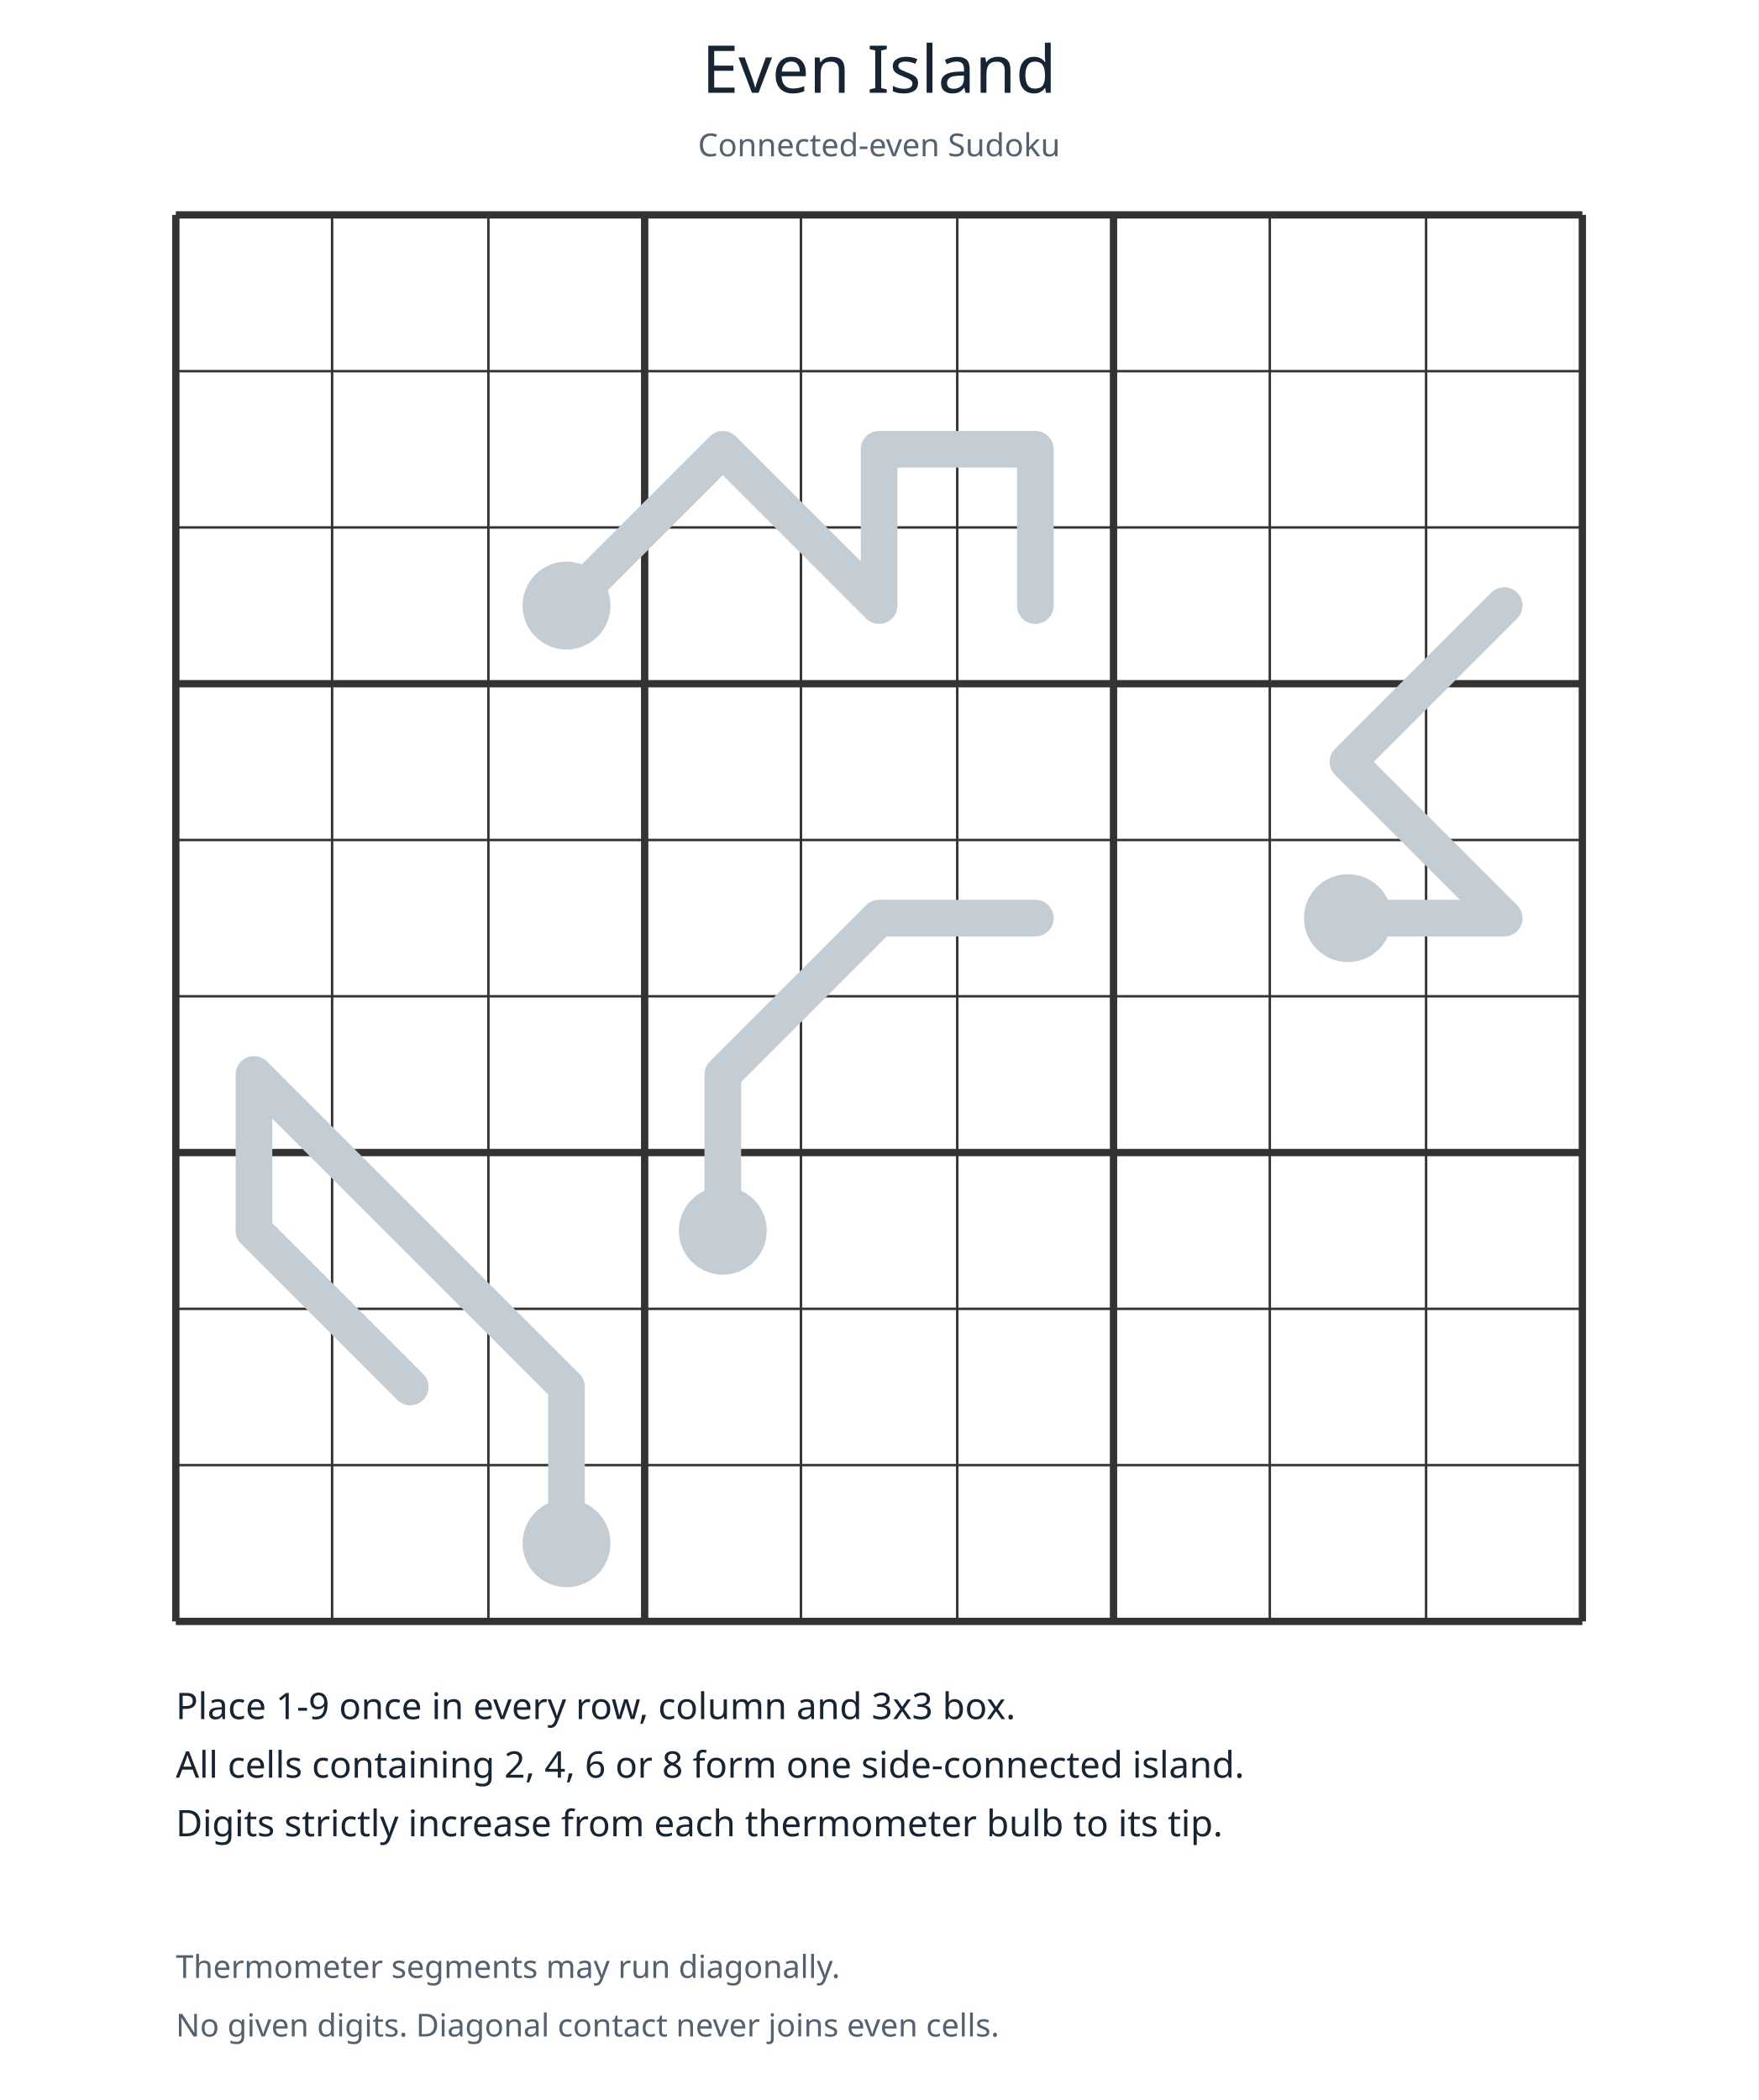
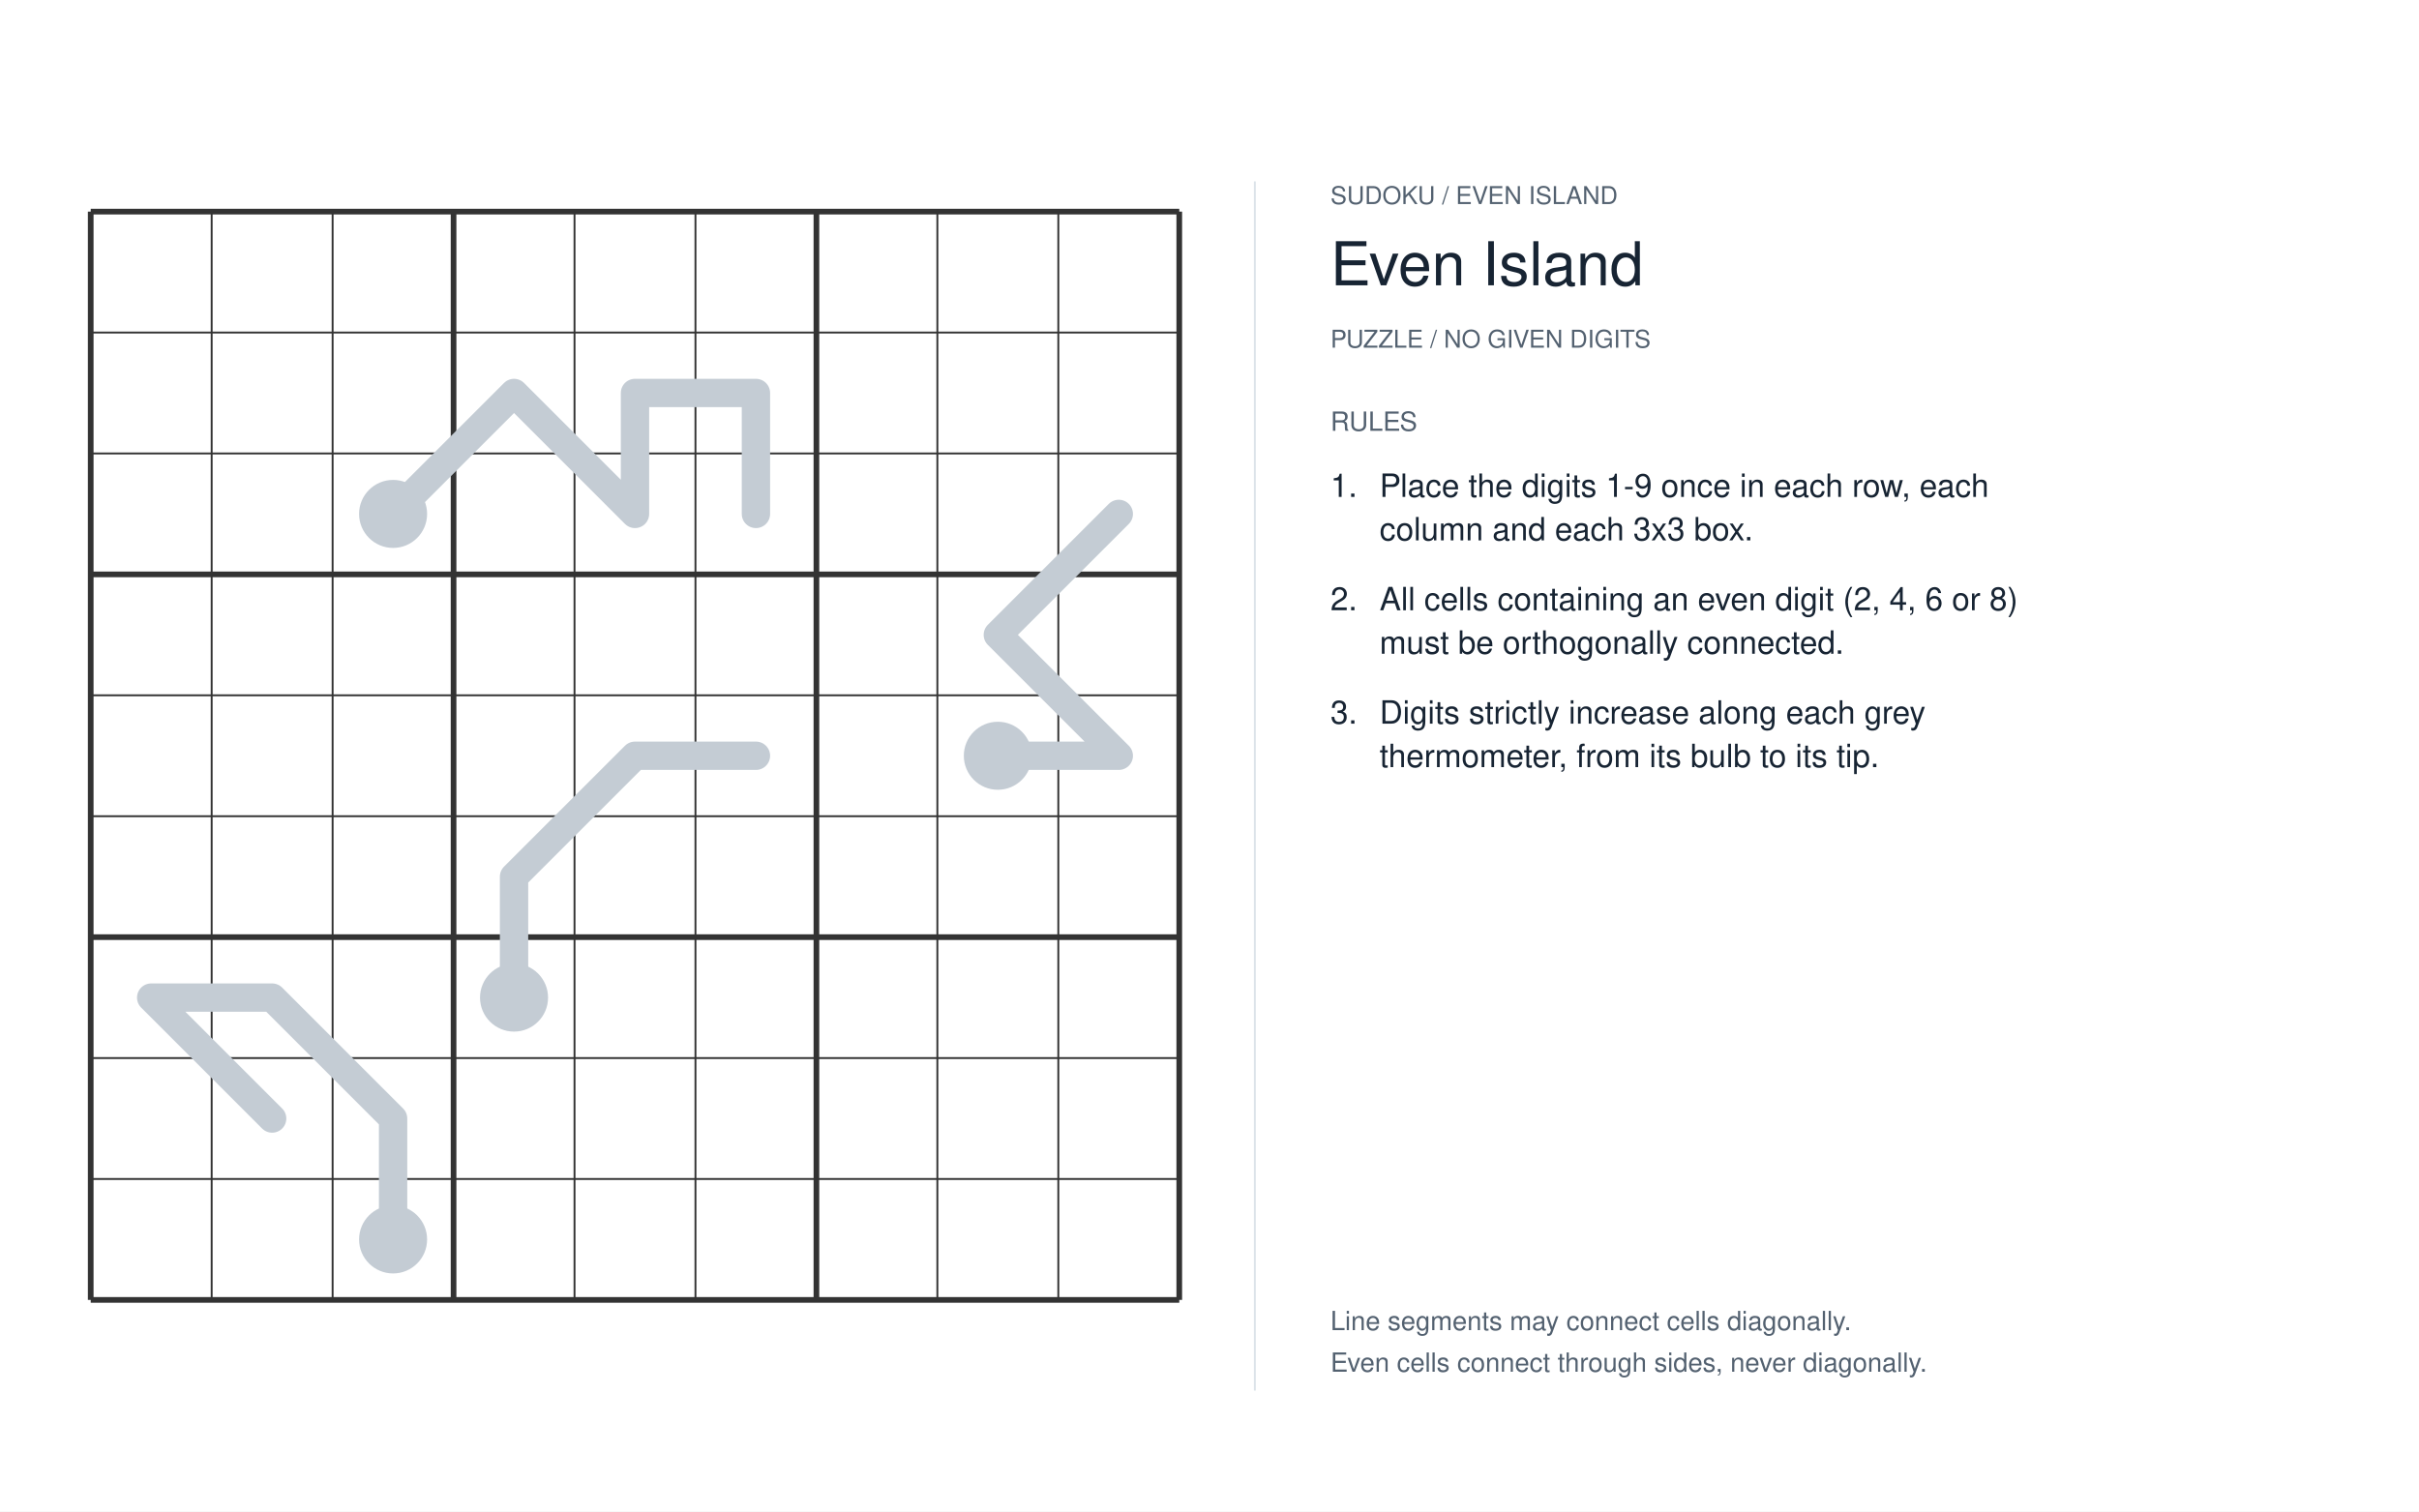
- <svg xmlns="http://www.w3.org/2000/svg" width="720" height="860" viewBox="0 0 720 860">
-   <rect width="720" height="860" fill="white" />
-   <text x="360" y="38" text-anchor="middle" font-family="sans-serif" font-size="27" fill="#172433">Even Island</text>
-   <text x="360" y="64" text-anchor="middle" font-family="sans-serif" font-size="13" fill="#536170">Connected-even Sudoku</text>
-   <path d="M 72 88 H 648 M 72 88 V 664" stroke="#333" stroke-width="3" />
-   <path d="M 72 152 H 648 M 136 88 V 664" stroke="#333" stroke-width="1" />
-   <path d="M 72 216 H 648 M 200 88 V 664" stroke="#333" stroke-width="1" />
-   <path d="M 72 280 H 648 M 264 88 V 664" stroke="#333" stroke-width="3" />
-   <path d="M 72 344 H 648 M 328 88 V 664" stroke="#333" stroke-width="1" />
-   <path d="M 72 408 H 648 M 392 88 V 664" stroke="#333" stroke-width="1" />
-   <path d="M 72 472 H 648 M 456 88 V 664" stroke="#333" stroke-width="3" />
-   <path d="M 72 536 H 648 M 520 88 V 664" stroke="#333" stroke-width="1" />
-   <path d="M 72 600 H 648 M 584 88 V 664" stroke="#333" stroke-width="1" />
-   <path d="M 72 664 H 648 M 648 88 V 664" stroke="#333" stroke-width="3" />
-   <polyline points="296,504 296,440 360,376 424,376" fill="none" stroke="#c4ccd4" stroke-width="15" stroke-linecap="round" stroke-linejoin="round" />
-   <circle cx="296" cy="504" r="18" fill="#c4ccd4" />
-   <polyline points="232,632 232,568 168,504 104,440 104,504 168,568" fill="none" stroke="#c4ccd4" stroke-width="15" stroke-linecap="round" stroke-linejoin="round" />
-   <circle cx="232" cy="632" r="18" fill="#c4ccd4" />
-   <polyline points="232,248 296,184 360,248 360,184 424,184 424,248" fill="none" stroke="#c4ccd4" stroke-width="15" stroke-linecap="round" stroke-linejoin="round" />
-   <circle cx="232" cy="248" r="18" fill="#c4ccd4" />
-   <polyline points="552,376 616,376 552,312 616,248" fill="none" stroke="#c4ccd4" stroke-width="15" stroke-linecap="round" stroke-linejoin="round" />
-   <circle cx="552" cy="376" r="18" fill="#c4ccd4" />
-   <text x="72" y="704" font-family="sans-serif" font-size="15" fill="#172433">Place 1-9 once in every row, column and 3x3 box.</text>
-   <text x="72" y="728" font-family="sans-serif" font-size="15" fill="#172433">All cells containing 2, 4, 6 or 8 form one side-connected island.</text>
-   <text x="72" y="752" font-family="sans-serif" font-size="15" fill="#172433">Digits strictly increase from each thermometer bulb to its tip.</text>
-   <text x="72" y="810" font-family="sans-serif" font-size="13" fill="#536170">Thermometer segments may run diagonally.</text>
-   <text x="72" y="834" font-family="sans-serif" font-size="13" fill="#536170">No given digits. Diagonal contact never joins even cells.</text>
+ <svg xmlns="http://www.w3.org/2000/svg" width="1280" height="800" viewBox="0 0 1280 800">
+   <rect width="1280" height="800" fill="white" />
+   <path d="M 664 96 V 736" stroke="#dce3e9" stroke-width="1" />
+   <text x="704" y="108" font-family="Helvetica" font-size="13" fill="#536170">SUDOKU / EVEN ISLAND</text>
+   <text x="704" y="151" font-family="Helvetica" font-size="32" fill="#172433">Even Island</text>
+   <text x="704" y="184" font-family="Helvetica" font-size="13" fill="#536170">PUZZLE / NO GIVEN DIGITS</text>
+   <path d="M 48 112 H 624 M 48 112 V 688" stroke="#333" stroke-width="3" />
+   <path d="M 48 176 H 624 M 112 112 V 688" stroke="#333" stroke-width="1" />
+   <path d="M 48 240 H 624 M 176 112 V 688" stroke="#333" stroke-width="1" />
+   <path d="M 48 304 H 624 M 240 112 V 688" stroke="#333" stroke-width="3" />
+   <path d="M 48 368 H 624 M 304 112 V 688" stroke="#333" stroke-width="1" />
+   <path d="M 48 432 H 624 M 368 112 V 688" stroke="#333" stroke-width="1" />
+   <path d="M 48 496 H 624 M 432 112 V 688" stroke="#333" stroke-width="3" />
+   <path d="M 48 560 H 624 M 496 112 V 688" stroke="#333" stroke-width="1" />
+   <path d="M 48 624 H 624 M 560 112 V 688" stroke="#333" stroke-width="1" />
+   <path d="M 48 688 H 624 M 624 112 V 688" stroke="#333" stroke-width="3" />
+   <polyline points="272,528 272,464 336,400 400,400" fill="none" stroke="#c4ccd4" stroke-width="15" stroke-linecap="round" stroke-linejoin="round" />
+   <circle cx="272" cy="528" r="18" fill="#c4ccd4" />
+   <polyline points="208,656 208,592 144,528 80,528 144,592" fill="none" stroke="#c4ccd4" stroke-width="15" stroke-linecap="round" stroke-linejoin="round" />
+   <circle cx="208" cy="656" r="18" fill="#c4ccd4" />
+   <polyline points="208,272 272,208 336,272 336,208 400,208 400,272" fill="none" stroke="#c4ccd4" stroke-width="15" stroke-linecap="round" stroke-linejoin="round" />
+   <circle cx="208" cy="272" r="18" fill="#c4ccd4" />
+   <polyline points="528,400 592,400 528,336 592,272" fill="none" stroke="#c4ccd4" stroke-width="15" stroke-linecap="round" stroke-linejoin="round" />
+   <circle cx="528" cy="400" r="18" fill="#c4ccd4" />
+   <text x="704" y="228" font-family="Helvetica" font-size="14" fill="#536170">RULES</text>
+   <text x="704" y="263" font-family="Helvetica" font-size="17" fill="#172433">1.</text>
+   <text x="730" y="263" font-family="Helvetica" font-size="17" fill="#172433">Place the digits 1-9 once in each row, each</text>
+   <text x="730" y="286" font-family="Helvetica" font-size="17" fill="#172433">column and each 3x3 box.</text>
+   <text x="704" y="323" font-family="Helvetica" font-size="17" fill="#172433">2.</text>
+   <text x="730" y="323" font-family="Helvetica" font-size="17" fill="#172433">All cells containing an even digit (2, 4, 6 or 8)</text>
+   <text x="730" y="346" font-family="Helvetica" font-size="17" fill="#172433">must be orthogonally connected.</text>
+   <text x="704" y="383" font-family="Helvetica" font-size="17" fill="#172433">3.</text>
+   <text x="730" y="383" font-family="Helvetica" font-size="17" fill="#172433">Digits strictly increase along each grey</text>
+   <text x="730" y="406" font-family="Helvetica" font-size="17" fill="#172433">thermometer, from its bulb to its tip.</text>
+   <text x="704" y="704" font-family="Helvetica" font-size="14" fill="#536170">Line segments may connect cells diagonally.</text>
+   <text x="704" y="726" font-family="Helvetica" font-size="14" fill="#536170">Even cells connect through sides, never diagonally.</text>
</svg>
